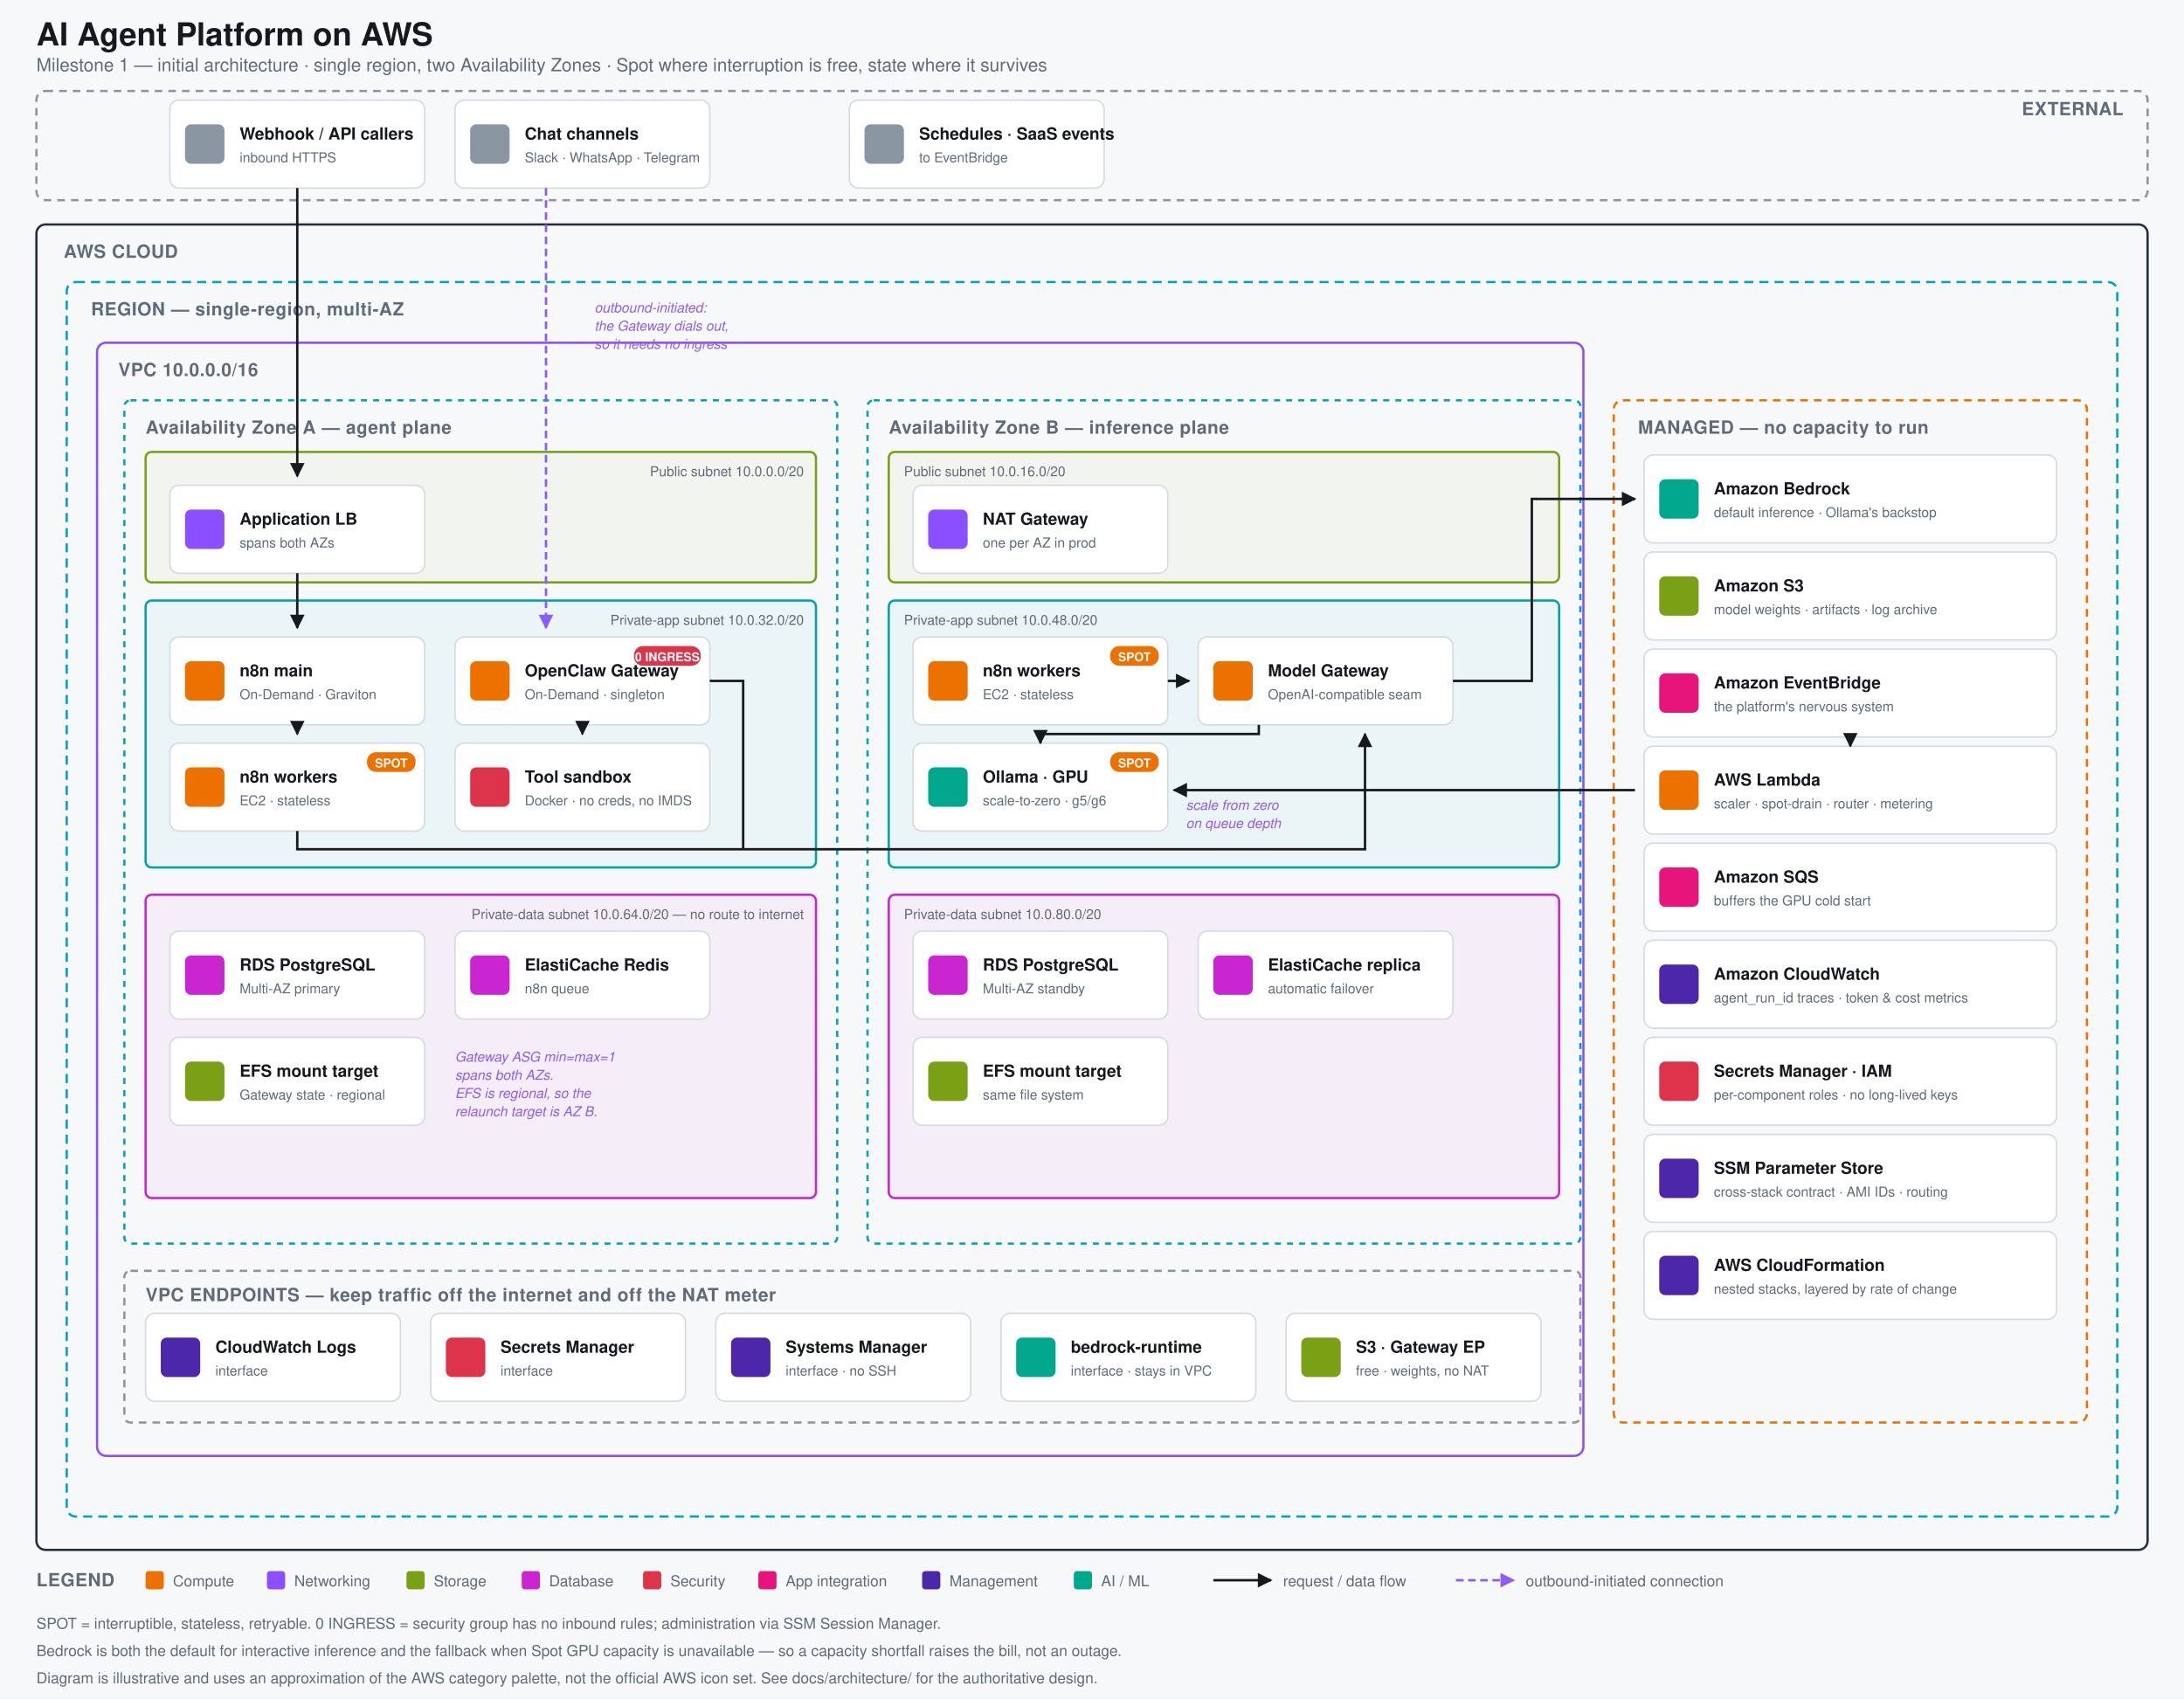
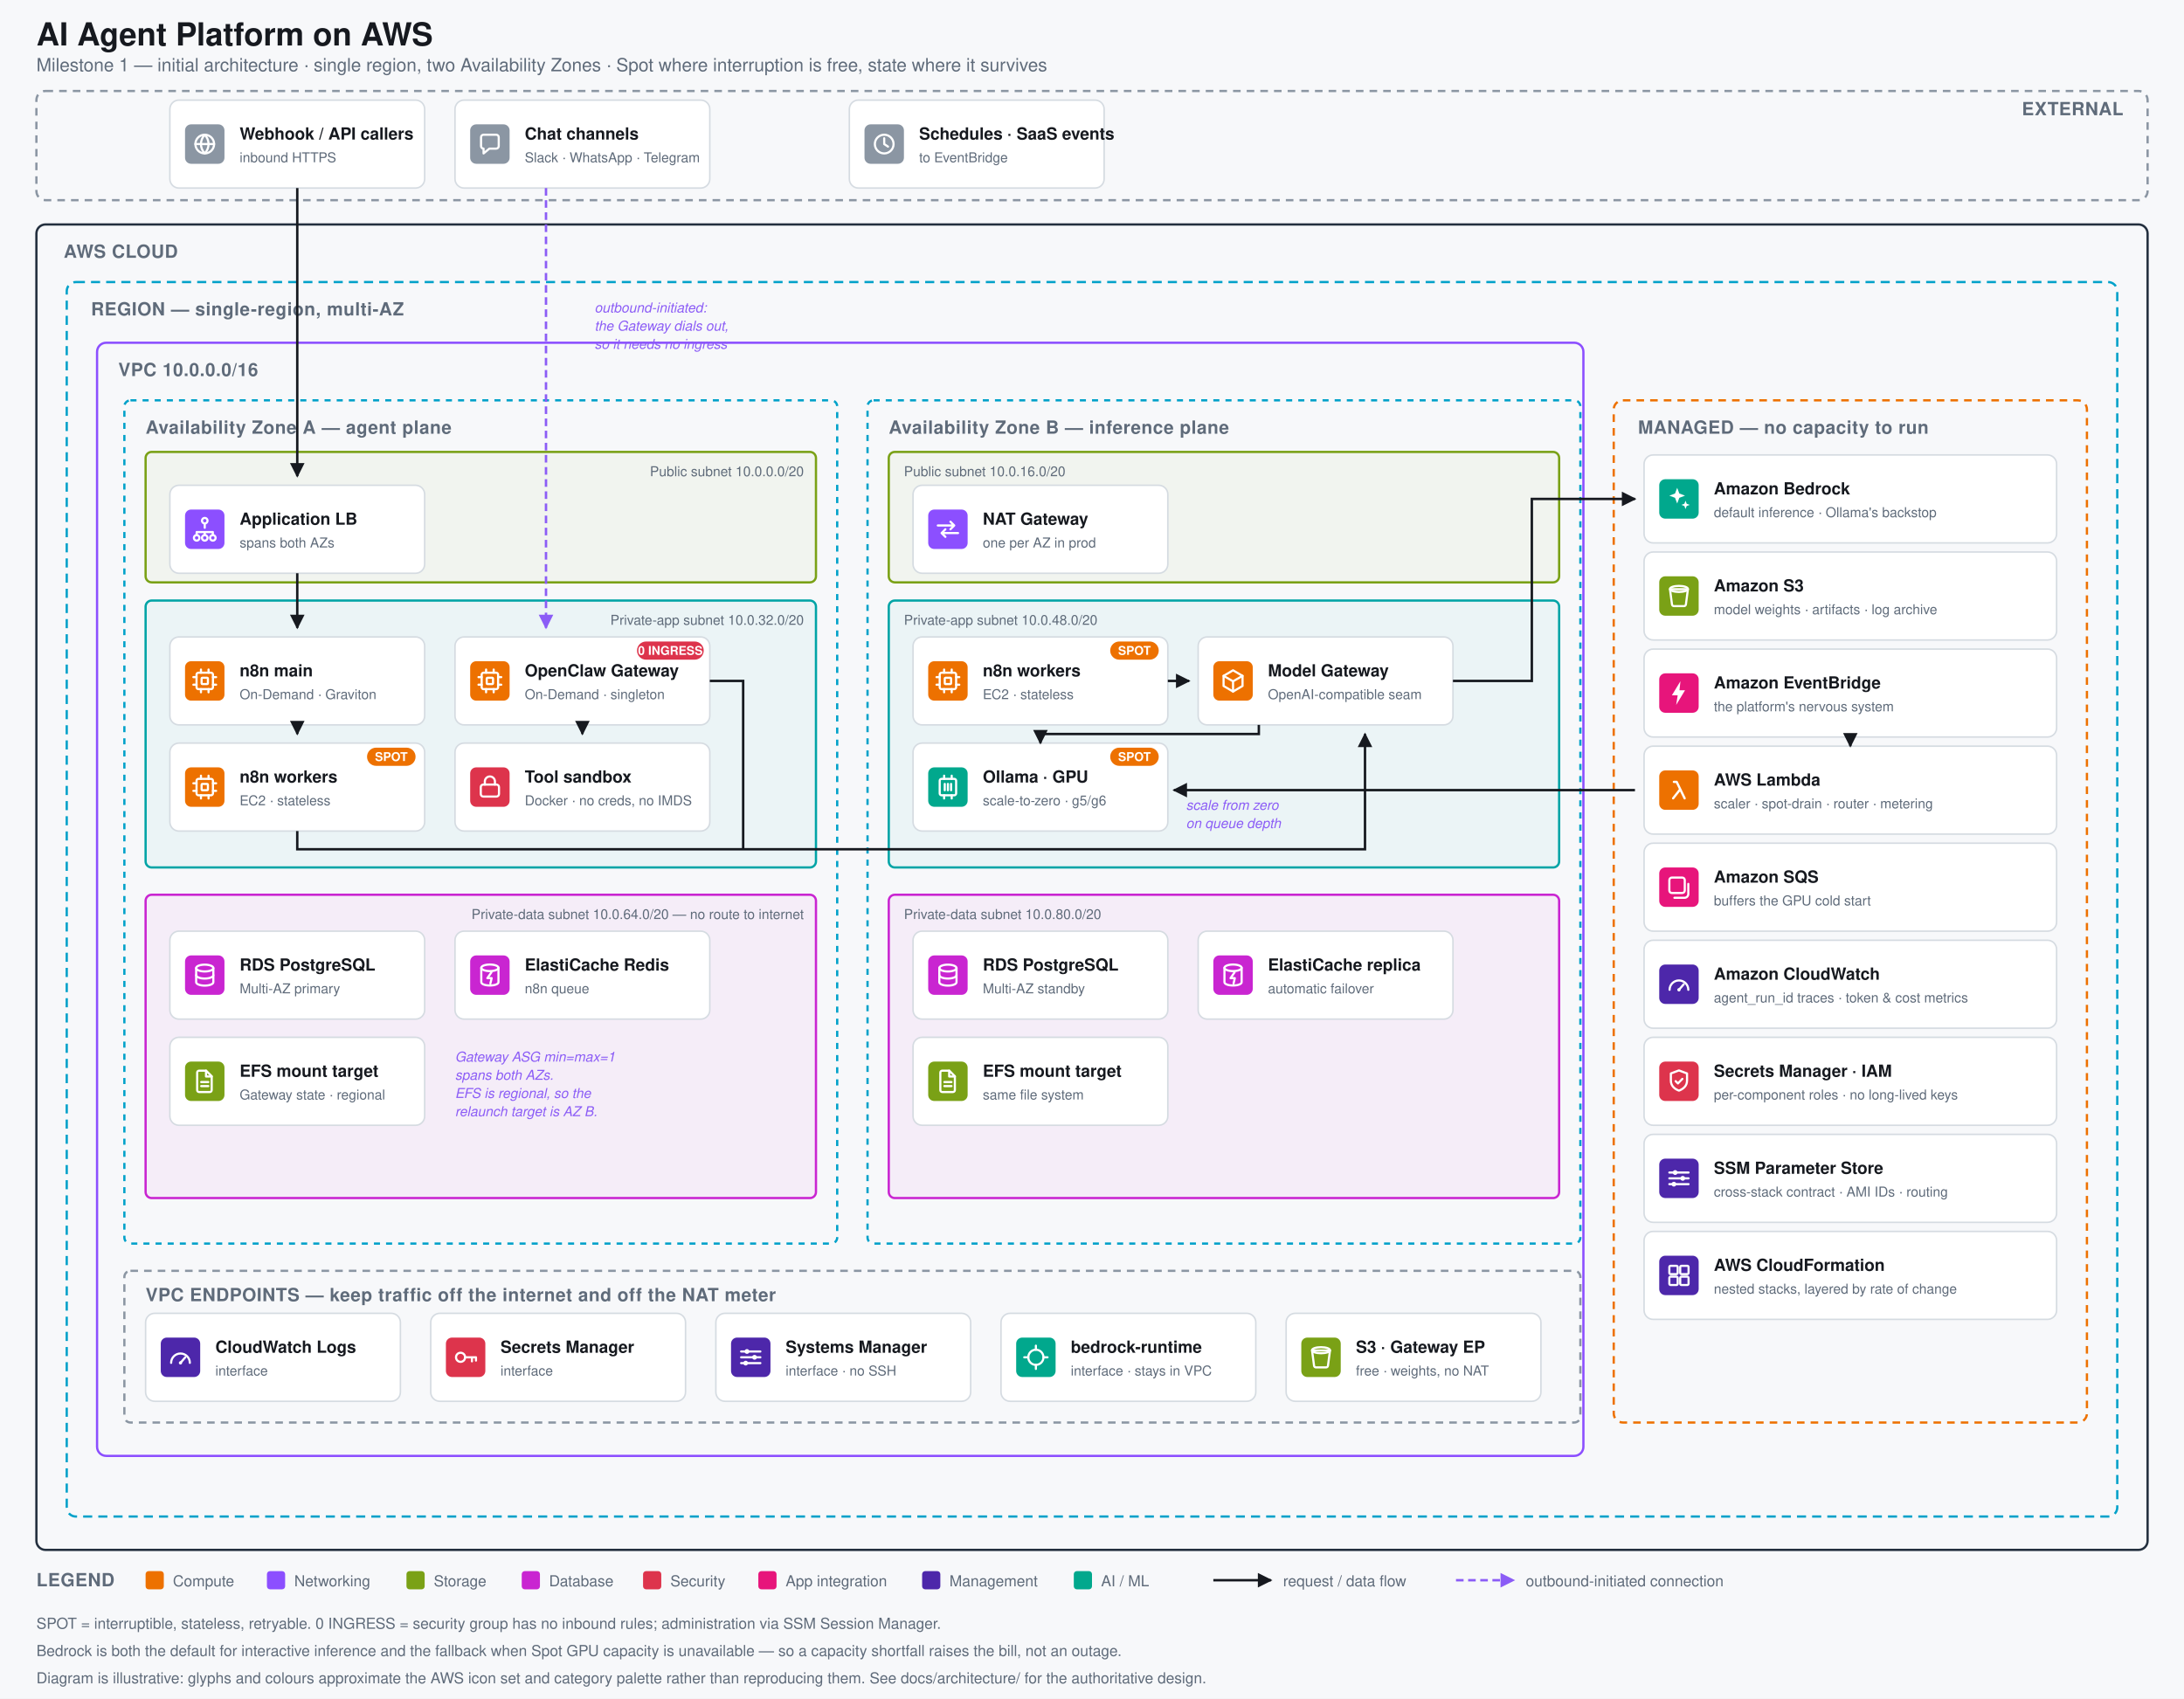
<svg xmlns="http://www.w3.org/2000/svg" viewBox="0 0 1440 1120" width="1440" height="1120" font-family="-apple-system, BlinkMacSystemFont, 'Segoe UI', Helvetica, Arial, sans-serif">
  <style>
    .canvas   { fill: #F7F8FA; }
    .t-title  { fill: #16191F; font-size: 21px; font-weight: 700; }
    .t-sub    { fill: #5F6B7A; font-size: 12px; }
    .t-zone   { fill: #5F6B7A; font-size: 12px; font-weight: 600; letter-spacing: .3px; }
    .t-name   { fill: #16191F; font-size: 11px; font-weight: 600; }
    .t-desc   { fill: #5F6B7A; font-size: 9px; }
    .t-note   { fill: #8B5CF6; font-size: 9px; font-style: italic; }
    .t-legend { fill: #5F6B7A; font-size: 10px; }
    .card     { fill: #FFFFFF; stroke: #D5DBE1; stroke-width: 1; }
    .box      { fill: none; stroke-width: 1.5; }
    .box-cloud{ stroke: #232F3E; }
    .box-reg  { stroke: #00A1C9; stroke-dasharray: 6 4; }
    .box-vpc  { stroke: #8C4FFF; }
    .box-az   { stroke: #00A1C9; stroke-dasharray: 4 4; }
    .box-pub  { stroke: #7AA116; fill: #7AA116; fill-opacity: .05; }
    .box-app  { stroke: #00A4A6; fill: #00A4A6; fill-opacity: .05; }
    .box-data { stroke: #C925D1; fill: #C925D1; fill-opacity: .05; }
    .box-ext  { stroke: #8B96A3; stroke-dasharray: 5 4; }
    .box-mgd  { stroke: #ED7100; stroke-dasharray: 5 4; }
    .flow     { stroke: #16191F; stroke-width: 1.6; fill: none; }
    .flow-d   { stroke: #8B5CF6; stroke-width: 1.6; fill: none; stroke-dasharray: 5 3; }
    .badge    { fill: #DD344C; }
    .badge-t  { fill: #FFFFFF; font-size: 8px; font-weight: 700; }
    .spot     { fill: #ED7100; }

    @media (prefers-color-scheme: dark) {
      .canvas  { fill: #0D1117; }
      .t-title { fill: #E6EDF3; }
      .t-name  { fill: #E6EDF3; }
      .t-sub, .t-zone, .t-desc, .t-legend { fill: #8B949E; }
      .card    { fill: #161B22; stroke: #30363D; }
      .box-cloud { stroke: #8B949E; }
      .flow    { stroke: #E6EDF3; }
    }
  </style>
  <defs>
    <marker id="ah" viewBox="0 0 10 10" refX="9" refY="5" markerWidth="6" markerHeight="6" orient="auto-start-reverse">
      <path d="M 0 0 L 10 5 L 0 10 z" fill="context-stroke" />
    </marker>
+     <symbol id="i-ec2" viewBox="0 0 24 24">
+       <g fill="none" stroke="#FFFFFF" stroke-width="1.7" stroke-linecap="round" stroke-linejoin="round">
+         <rect x="5.5" y="5.5" width="13" height="13" rx="1.5" />
+         <rect x="9.5" y="9.5" width="5" height="5" rx="0.5" />
+         <path d="M9 5.5V3M15 5.5V3M9 18.5V21M15 18.5V21M5.5 9H3M5.5 15H3M18.5 9H21M18.5 15H21" />
+       </g>
+     </symbol>
+     <symbol id="i-gpu" viewBox="0 0 24 24">
+       <g fill="none" stroke="#FFFFFF" stroke-width="1.7" stroke-linecap="round" stroke-linejoin="round">
+         <rect x="5.5" y="5.5" width="13" height="13" rx="1.5" />
+         <path d="M9.5 9.5v5M12 9.5v5M14.5 9.5v5" />
+         <path d="M9 5.5V3M15 5.5V3M9 18.5V21M15 18.5V21" />
+       </g>
+     </symbol>
+     <symbol id="i-lambda" viewBox="0 0 24 24">
+       <g fill="none" stroke="#FFFFFF" stroke-width="1.8" stroke-linecap="round" stroke-linejoin="round">
+         <path d="M8 5.5h2.2l6.3 13" />
+         <path d="M12.8 11.6 7.4 18.5" />
+       </g>
+     </symbol>
+     <symbol id="i-cube" viewBox="0 0 24 24">
+       <g fill="none" stroke="#FFFFFF" stroke-width="1.7" stroke-linecap="round" stroke-linejoin="round">
+         <path d="M12 3.6 19.5 8v8L12 20.4 4.5 16V8z" />
+         <path d="M4.5 8 12 12.3 19.5 8M12 12.3v8.1" />
+       </g>
+     </symbol>
+     <symbol id="i-lock" viewBox="0 0 24 24">
+       <g fill="none" stroke="#FFFFFF" stroke-width="1.7" stroke-linecap="round" stroke-linejoin="round">
+         <rect x="4.8" y="10" width="14.4" height="9.5" rx="2" />
+         <path d="M8 10V7.6a4 4 0 0 1 8 0V10" />
+       </g>
+     </symbol>
+     <symbol id="i-alb" viewBox="0 0 24 24">
+       <g fill="none" stroke="#FFFFFF" stroke-width="1.7" stroke-linecap="round" stroke-linejoin="round">
+         <circle cx="12" cy="5.2" r="2.2" />
+         <circle cx="5.6" cy="18.8" r="2.2" />
+         <circle cx="12" cy="18.8" r="2.2" />
+         <circle cx="18.4" cy="18.8" r="2.2" />
+         <path d="M12 7.4v3.4M5.6 16.6v-2.4h12.8v2.4M12 14.2v2.4" />
+       </g>
+     </symbol>
+     <symbol id="i-nat" viewBox="0 0 24 24">
+       <g fill="none" stroke="#FFFFFF" stroke-width="1.7" stroke-linecap="round" stroke-linejoin="round">
+         <path d="M4 9h13M14 6l3 3-3 3" />
+         <path d="M20 15H7M10 18l-3-3 3-3" />
+       </g>
+     </symbol>
+     <symbol id="i-endpoint" viewBox="0 0 24 24">
+       <g fill="none" stroke="#FFFFFF" stroke-width="1.7" stroke-linecap="round" stroke-linejoin="round">
+         <circle cx="12" cy="12" r="6" />
+         <path d="M12 6V2.8M12 21.2V18M6 12H2.8M21.2 12H18" />
+       </g>
+     </symbol>
+     <symbol id="i-rds" viewBox="0 0 24 24">
+       <g fill="none" stroke="#FFFFFF" stroke-width="1.7" stroke-linecap="round" stroke-linejoin="round">
+         <ellipse cx="12" cy="6.4" rx="6.8" ry="2.7" />
+         <path d="M5.2 6.4v11.2c0 1.5 3 2.7 6.8 2.7s6.8-1.2 6.8-2.7V6.4" />
+         <path d="M5.2 12c0 1.5 3 2.7 6.8 2.7s6.8-1.2 6.8-2.7" />
+       </g>
+     </symbol>
+     <symbol id="i-cache" viewBox="0 0 24 24">
+       <g fill="none" stroke="#FFFFFF" stroke-width="1.7" stroke-linecap="round" stroke-linejoin="round">
+         <ellipse cx="12" cy="6.2" rx="6.8" ry="2.6" />
+         <path d="M5.2 6.2v11.4c0 1.5 3 2.6 6.8 2.6s6.8-1.1 6.8-2.6V6.2" />
+         <path d="M13.2 9.8 10 14.4h3.4L12.4 18.6" />
+       </g>
+     </symbol>
+     <symbol id="i-efs" viewBox="0 0 24 24">
+       <g fill="none" stroke="#FFFFFF" stroke-width="1.7" stroke-linecap="round" stroke-linejoin="round">
+         <path d="M7.5 3.6h5.6l4.4 4.4v11a1.5 1.5 0 0 1-1.5 1.5H7.5A1.5 1.5 0 0 1 6 19V5.1a1.5 1.5 0 0 1 1.5-1.5z" />
+         <path d="M13 3.6V8.2h4.5" />
+         <path d="M9.2 12.6h5.6M9.2 15.8h5.6" />
+       </g>
+     </symbol>
+     <symbol id="i-s3" viewBox="0 0 24 24">
+       <g fill="none" stroke="#FFFFFF" stroke-width="1.7" stroke-linecap="round" stroke-linejoin="round">
+         <path d="M4.9 6.6h14.2l-1.6 12.1a1.5 1.5 0 0 1-1.5 1.3H8a1.5 1.5 0 0 1-1.5-1.3z" />
+         <ellipse cx="12" cy="6.4" rx="7.1" ry="2.4" />
+       </g>
+     </symbol>
+     <symbol id="i-bolt" viewBox="0 0 24 24">
+       <path d="M13.2 2.6 6.4 13.8h4.6L9.8 21.4l7-11.6h-4.4z" fill="#FFFFFF" stroke="none" />
+     </symbol>
+     <symbol id="i-sqs" viewBox="0 0 24 24">
+       <g fill="none" stroke="#FFFFFF" stroke-width="1.7" stroke-linecap="round" stroke-linejoin="round">
+         <rect x="4.4" y="4.4" width="12.2" height="12.2" rx="2" />
+         <path d="M8.4 20.4h8a3 3 0 0 0 3-3v-8" />
+       </g>
+     </symbol>
+     <symbol id="i-cloudwatch" viewBox="0 0 24 24">
+       <g fill="none" stroke="#FFFFFF" stroke-width="1.7" stroke-linecap="round" stroke-linejoin="round">
+         <path d="M4.6 16.4a7.4 7.4 0 1 1 14.8 0" />
+         <path d="M12 16.4 15.8 12" />
+         <circle cx="12" cy="16.4" r="1.3" fill="#FFFFFF" stroke="none" />
+       </g>
+     </symbol>
+     <symbol id="i-key" viewBox="0 0 24 24">
+       <g fill="none" stroke="#FFFFFF" stroke-width="1.7" stroke-linecap="round" stroke-linejoin="round">
+         <circle cx="8" cy="12" r="3.6" />
+         <path d="M11.6 12h8.6M17 12v3.2M20.2 12v2.6" />
+       </g>
+     </symbol>
+     <symbol id="i-shield" viewBox="0 0 24 24">
+       <g fill="none" stroke="#FFFFFF" stroke-width="1.7" stroke-linecap="round" stroke-linejoin="round">
+         <path d="M12 3.4 18.4 5.8v5.6c0 4.2-2.8 6.6-6.4 8-3.6-1.4-6.4-3.8-6.4-8V5.8z" />
+         <path d="m9.4 11.9 1.8 1.8 3.5-3.6" />
+       </g>
+     </symbol>
+     <symbol id="i-ssm" viewBox="0 0 24 24">
+       <g fill="none" stroke="#FFFFFF" stroke-width="1.7" stroke-linecap="round" stroke-linejoin="round">
+         <path d="M4.4 7.4h15.2M4.4 12h15.2M4.4 16.6h15.2" />
+         <circle cx="9" cy="7.4" r="1.9" fill="#FFFFFF" stroke="none" />
+         <circle cx="15" cy="12" r="1.9" fill="#FFFFFF" stroke="none" />
+         <circle cx="8" cy="16.6" r="1.9" fill="#FFFFFF" stroke="none" />
+       </g>
+     </symbol>
+     <symbol id="i-cfn" viewBox="0 0 24 24">
+       <g fill="none" stroke="#FFFFFF" stroke-width="1.7" stroke-linecap="round" stroke-linejoin="round">
+         <rect x="4.4" y="4.4" width="6.6" height="6.6" rx="1" />
+         <rect x="13" y="4.4" width="6.6" height="6.6" rx="1" />
+         <rect x="4.4" y="13" width="6.6" height="6.6" rx="1" />
+         <rect x="13" y="13" width="6.6" height="6.6" rx="1" />
+       </g>
+     </symbol>
+     <symbol id="i-bedrock" viewBox="0 0 24 24">
+       <path d="M10.6 3.2 12.3 7.7 16.8 9.4 12.3 11.1 10.6 15.6 8.9 11.1 4.4 9.4 8.9 7.7z" fill="#FFFFFF" stroke="none" />
+       <path d="M17.2 13.4 18.1 15.8 20.5 16.7 18.1 17.6 17.2 20 16.3 17.6 13.9 16.7 16.3 15.8z" fill="#FFFFFF" stroke="none" />
+     </symbol>
+     <symbol id="i-chat" viewBox="0 0 24 24">
+       <g fill="none" stroke="#FFFFFF" stroke-width="1.7" stroke-linecap="round" stroke-linejoin="round">
+         <path d="M5 6.6a2 2 0 0 1 2-2h10a2 2 0 0 1 2 2v7a2 2 0 0 1-2 2h-5.4L7 19.4V15.6a2 2 0 0 1-2-2z" />
+       </g>
+     </symbol>
+     <symbol id="i-globe" viewBox="0 0 24 24">
+       <g fill="none" stroke="#FFFFFF" stroke-width="1.7" stroke-linecap="round" stroke-linejoin="round">
+         <circle cx="12" cy="12" r="7.4" />
+         <path d="M4.6 12h14.8" />
+         <path d="M12 4.6c2 2.2 3 4.7 3 7.4s-1 5.2-3 7.4c-2-2.2-3-4.7-3-7.4s1-5.2 3-7.4z" />
+       </g>
+     </symbol>
+     <symbol id="i-clock" viewBox="0 0 24 24">
+       <g fill="none" stroke="#FFFFFF" stroke-width="1.7" stroke-linecap="round" stroke-linejoin="round">
+         <circle cx="12" cy="12" r="7.4" />
+         <path d="M12 7.4V12l3 2" />
+       </g>
+     </symbol>
  </defs>
  <rect class="canvas" width="1440" height="1120" />
  <text class="t-title" x="24" y="30">AI Agent Platform on AWS</text>
  <text class="t-sub" x="24" y="47">Milestone 1 — initial architecture · single region, two Availability Zones · Spot where interruption is free, state where it survives</text>
  <rect class="box box-ext" x="24" y="60" width="1392" height="72" rx="6" />
  <text class="t-zone" x="1400" y="76" text-anchor="end">EXTERNAL</text>
  <g transform="translate(112,66)">
    <rect class="card" width="168" height="58" rx="6" />
    <rect x="10" y="16" width="26" height="26" rx="4" fill="#8B96A3" />
+     <use href="#i-globe" x="13" y="19" width="20" height="20" />
    <text class="t-name" x="46" y="26">Webhook / API callers</text>
    <text class="t-desc" x="46" y="41">inbound HTTPS</text>
  </g>
  <g transform="translate(300,66)">
    <rect class="card" width="168" height="58" rx="6" />
    <rect x="10" y="16" width="26" height="26" rx="4" fill="#8B96A3" />
+     <use href="#i-chat" x="13" y="19" width="20" height="20" />
    <text class="t-name" x="46" y="26">Chat channels</text>
    <text class="t-desc" x="46" y="41">Slack · WhatsApp · Telegram</text>
  </g>
  <g transform="translate(560,66)">
    <rect class="card" width="168" height="58" rx="6" />
    <rect x="10" y="16" width="26" height="26" rx="4" fill="#8B96A3" />
+     <use href="#i-clock" x="13" y="19" width="20" height="20" />
    <text class="t-name" x="46" y="26">Schedules · SaaS events</text>
    <text class="t-desc" x="46" y="41">to EventBridge</text>
  </g>
  <rect class="box box-cloud" x="24" y="148" width="1392" height="874" rx="6" />
  <text class="t-zone" x="42" y="170">AWS CLOUD</text>
  <rect class="box box-reg" x="44" y="186" width="1352" height="814" rx="6" />
  <text class="t-zone" x="60" y="208">REGION — single-region, multi-AZ</text>
  <rect class="box box-vpc" x="64" y="226" width="980" height="734" rx="6" />
  <text class="t-zone" x="78" y="248">VPC  10.0.0.0/16</text>
  <rect class="box box-az" x="82" y="264" width="470" height="556" rx="4" />
  <text class="t-zone" x="96" y="286">Availability Zone A  —  agent plane</text>
  <rect class="box box-pub" x="96" y="298" width="442" height="86" rx="4" />
  <text class="t-desc" x="530" y="314" text-anchor="end">Public subnet  10.0.0.0/20</text>
  <g transform="translate(112,320)">
    <rect class="card" width="168" height="58" rx="6" />
    <rect x="10" y="16" width="26" height="26" rx="4" fill="#8C4FFF" />
+     <use href="#i-alb" x="13" y="19" width="20" height="20" />
    <text class="t-name" x="46" y="26">Application LB</text>
    <text class="t-desc" x="46" y="41">spans both AZs</text>
  </g>
  <rect class="box box-app" x="96" y="396" width="442" height="176" rx="4" />
  <text class="t-desc" x="530" y="412" text-anchor="end">Private-app subnet  10.0.32.0/20</text>
  <g transform="translate(112,420)">
    <rect class="card" width="168" height="58" rx="6" />
    <rect x="10" y="16" width="26" height="26" rx="4" fill="#ED7100" />
+     <use href="#i-ec2" x="13" y="19" width="20" height="20" />
    <text class="t-name" x="46" y="26">n8n main</text>
    <text class="t-desc" x="46" y="41">On-Demand · Graviton</text>
  </g>
  <g transform="translate(300,420)">
    <rect class="card" width="168" height="58" rx="6" />
    <rect x="10" y="16" width="26" height="26" rx="4" fill="#ED7100" />
+     <use href="#i-ec2" x="13" y="19" width="20" height="20" />
    <text class="t-name" x="46" y="26">OpenClaw Gateway</text>
    <text class="t-desc" x="46" y="41">On-Demand · singleton</text>
-     <rect class="badge" x="118" y="6" width="44" height="13" rx="6" />
-     <text class="badge-t" x="140" y="16" text-anchor="middle">0 INGRESS</text>
+     <rect class="badge" x="120" y="3" width="44" height="12" rx="6" />
+     <text class="badge-t" x="142" y="11.8" text-anchor="middle">0 INGRESS</text>
  </g>
  <g transform="translate(112,490)">
    <rect class="card" width="168" height="58" rx="6" />
    <rect x="10" y="16" width="26" height="26" rx="4" fill="#ED7100" />
+     <use href="#i-ec2" x="13" y="19" width="20" height="20" />
    <text class="t-name" x="46" y="26">n8n workers</text>
    <text class="t-desc" x="46" y="41">EC2 · stateless</text>
-     <rect class="spot" x="130" y="6" width="32" height="13" rx="6" />
-     <text class="badge-t" x="146" y="16" text-anchor="middle">SPOT</text>
+     <rect class="spot" x="130" y="3" width="32" height="12" rx="6" />
+     <text class="badge-t" x="146" y="11.8" text-anchor="middle">SPOT</text>
  </g>
  <g transform="translate(300,490)">
    <rect class="card" width="168" height="58" rx="6" />
    <rect x="10" y="16" width="26" height="26" rx="4" fill="#DD344C" />
+     <use href="#i-lock" x="13" y="19" width="20" height="20" />
    <text class="t-name" x="46" y="26">Tool sandbox</text>
    <text class="t-desc" x="46" y="41">Docker · no creds, no IMDS</text>
  </g>
  <rect class="box box-data" x="96" y="590" width="442" height="200" rx="4" />
  <text class="t-desc" x="530" y="606" text-anchor="end">Private-data subnet  10.0.64.0/20  —  no route to internet</text>
  <g transform="translate(112,614)">
    <rect class="card" width="168" height="58" rx="6" />
    <rect x="10" y="16" width="26" height="26" rx="4" fill="#C925D1" />
+     <use href="#i-rds" x="13" y="19" width="20" height="20" />
    <text class="t-name" x="46" y="26">RDS PostgreSQL</text>
    <text class="t-desc" x="46" y="41">Multi-AZ primary</text>
  </g>
  <g transform="translate(300,614)">
    <rect class="card" width="168" height="58" rx="6" />
    <rect x="10" y="16" width="26" height="26" rx="4" fill="#C925D1" />
+     <use href="#i-cache" x="13" y="19" width="20" height="20" />
    <text class="t-name" x="46" y="26">ElastiCache Redis</text>
    <text class="t-desc" x="46" y="41">n8n queue</text>
  </g>
  <g transform="translate(112,684)">
    <rect class="card" width="168" height="58" rx="6" />
    <rect x="10" y="16" width="26" height="26" rx="4" fill="#7AA116" />
+     <use href="#i-efs" x="13" y="19" width="20" height="20" />
    <text class="t-name" x="46" y="26">EFS mount target</text>
    <text class="t-desc" x="46" y="41">Gateway state · regional</text>
  </g>
  <text class="t-note" x="300" y="700">Gateway ASG min=max=1</text>
  <text class="t-note" x="300" y="712">spans both AZs.</text>
  <text class="t-note" x="300" y="724">EFS is regional, so the</text>
  <text class="t-note" x="300" y="736">relaunch target is AZ B.</text>
  <rect class="box box-az" x="572" y="264" width="470" height="556" rx="4" />
  <text class="t-zone" x="586" y="286">Availability Zone B  —  inference plane</text>
  <rect class="box box-pub" x="586" y="298" width="442" height="86" rx="4" />
  <text class="t-desc" x="596" y="314">Public subnet  10.0.16.0/20</text>
  <g transform="translate(602,320)">
    <rect class="card" width="168" height="58" rx="6" />
    <rect x="10" y="16" width="26" height="26" rx="4" fill="#8C4FFF" />
+     <use href="#i-nat" x="13" y="19" width="20" height="20" />
    <text class="t-name" x="46" y="26">NAT Gateway</text>
    <text class="t-desc" x="46" y="41">one per AZ in prod</text>
  </g>
  <rect class="box box-app" x="586" y="396" width="442" height="176" rx="4" />
  <text class="t-desc" x="596" y="412">Private-app subnet  10.0.48.0/20</text>
  <g transform="translate(602,420)">
    <rect class="card" width="168" height="58" rx="6" />
    <rect x="10" y="16" width="26" height="26" rx="4" fill="#ED7100" />
+     <use href="#i-ec2" x="13" y="19" width="20" height="20" />
    <text class="t-name" x="46" y="26">n8n workers</text>
    <text class="t-desc" x="46" y="41">EC2 · stateless</text>
-     <rect class="spot" x="130" y="6" width="32" height="13" rx="6" />
-     <text class="badge-t" x="146" y="16" text-anchor="middle">SPOT</text>
+     <rect class="spot" x="130" y="3" width="32" height="12" rx="6" />
+     <text class="badge-t" x="146" y="11.8" text-anchor="middle">SPOT</text>
  </g>
  <g transform="translate(790,420)">
    <rect class="card" width="168" height="58" rx="6" />
    <rect x="10" y="16" width="26" height="26" rx="4" fill="#ED7100" />
+     <use href="#i-cube" x="13" y="19" width="20" height="20" />
    <text class="t-name" x="46" y="26">Model Gateway</text>
    <text class="t-desc" x="46" y="41">OpenAI-compatible seam</text>
  </g>
  <g transform="translate(602,490)">
    <rect class="card" width="168" height="58" rx="6" />
    <rect x="10" y="16" width="26" height="26" rx="4" fill="#01A88D" />
+     <use href="#i-gpu" x="13" y="19" width="20" height="20" />
    <text class="t-name" x="46" y="26">Ollama · GPU</text>
    <text class="t-desc" x="46" y="41">scale-to-zero · g5/g6</text>
-     <rect class="spot" x="130" y="6" width="32" height="13" rx="6" />
-     <text class="badge-t" x="146" y="16" text-anchor="middle">SPOT</text>
+     <rect class="spot" x="130" y="3" width="32" height="12" rx="6" />
+     <text class="badge-t" x="146" y="11.8" text-anchor="middle">SPOT</text>
  </g>
  <rect class="box box-data" x="586" y="590" width="442" height="200" rx="4" />
  <text class="t-desc" x="596" y="606">Private-data subnet  10.0.80.0/20</text>
  <g transform="translate(602,614)">
    <rect class="card" width="168" height="58" rx="6" />
    <rect x="10" y="16" width="26" height="26" rx="4" fill="#C925D1" />
+     <use href="#i-rds" x="13" y="19" width="20" height="20" />
    <text class="t-name" x="46" y="26">RDS PostgreSQL</text>
    <text class="t-desc" x="46" y="41">Multi-AZ standby</text>
  </g>
  <g transform="translate(790,614)">
    <rect class="card" width="168" height="58" rx="6" />
    <rect x="10" y="16" width="26" height="26" rx="4" fill="#C925D1" />
+     <use href="#i-cache" x="13" y="19" width="20" height="20" />
    <text class="t-name" x="46" y="26">ElastiCache replica</text>
    <text class="t-desc" x="46" y="41">automatic failover</text>
  </g>
  <g transform="translate(602,684)">
    <rect class="card" width="168" height="58" rx="6" />
    <rect x="10" y="16" width="26" height="26" rx="4" fill="#7AA116" />
+     <use href="#i-efs" x="13" y="19" width="20" height="20" />
    <text class="t-name" x="46" y="26">EFS mount target</text>
    <text class="t-desc" x="46" y="41">same file system</text>
  </g>
  <rect class="box box-ext" x="82" y="838" width="960" height="100" rx="4" />
  <text class="t-zone" x="96" y="858">VPC ENDPOINTS — keep traffic off the internet and off the NAT meter</text>
  <g transform="translate(96,866)">
    <rect class="card" width="168" height="58" rx="6" />
    <rect x="10" y="16" width="26" height="26" rx="4" fill="#4D27AA" />
+     <use href="#i-cloudwatch" x="13" y="19" width="20" height="20" />
    <text class="t-name" x="46" y="26">CloudWatch Logs</text>
    <text class="t-desc" x="46" y="41">interface</text>
  </g>
  <g transform="translate(284,866)">
    <rect class="card" width="168" height="58" rx="6" />
    <rect x="10" y="16" width="26" height="26" rx="4" fill="#DD344C" />
+     <use href="#i-key" x="13" y="19" width="20" height="20" />
    <text class="t-name" x="46" y="26">Secrets Manager</text>
    <text class="t-desc" x="46" y="41">interface</text>
  </g>
  <g transform="translate(472,866)">
    <rect class="card" width="168" height="58" rx="6" />
    <rect x="10" y="16" width="26" height="26" rx="4" fill="#4D27AA" />
+     <use href="#i-ssm" x="13" y="19" width="20" height="20" />
    <text class="t-name" x="46" y="26">Systems Manager</text>
    <text class="t-desc" x="46" y="41">interface · no SSH</text>
  </g>
  <g transform="translate(660,866)">
    <rect class="card" width="168" height="58" rx="6" />
    <rect x="10" y="16" width="26" height="26" rx="4" fill="#01A88D" />
+     <use href="#i-endpoint" x="13" y="19" width="20" height="20" />
    <text class="t-name" x="46" y="26">bedrock-runtime</text>
    <text class="t-desc" x="46" y="41">interface · stays in VPC</text>
  </g>
  <g transform="translate(848,866)">
    <rect class="card" width="168" height="58" rx="6" />
    <rect x="10" y="16" width="26" height="26" rx="4" fill="#7AA116" />
+     <use href="#i-s3" x="13" y="19" width="20" height="20" />
    <text class="t-name" x="46" y="26">S3 · Gateway EP</text>
    <text class="t-desc" x="46" y="41">free · weights, no NAT</text>
  </g>
  <rect class="box box-mgd" x="1064" y="264" width="312" height="674" rx="6" />
  <text class="t-zone" x="1080" y="286">MANAGED — no capacity to run</text>
  <g transform="translate(1084,300)">
    <rect class="card" width="272" height="58" rx="6" />
    <rect x="10" y="16" width="26" height="26" rx="4" fill="#01A88D" />
+     <use href="#i-bedrock" x="13" y="19" width="20" height="20" />
    <text class="t-name" x="46" y="26">Amazon Bedrock</text>
    <text class="t-desc" x="46" y="41">default inference · Ollama's backstop</text>
  </g>
  <g transform="translate(1084,364)">
    <rect class="card" width="272" height="58" rx="6" />
    <rect x="10" y="16" width="26" height="26" rx="4" fill="#7AA116" />
+     <use href="#i-s3" x="13" y="19" width="20" height="20" />
    <text class="t-name" x="46" y="26">Amazon S3</text>
    <text class="t-desc" x="46" y="41">model weights · artifacts · log archive</text>
  </g>
  <g transform="translate(1084,428)">
    <rect class="card" width="272" height="58" rx="6" />
    <rect x="10" y="16" width="26" height="26" rx="4" fill="#E7157B" />
+     <use href="#i-bolt" x="13" y="19" width="20" height="20" />
    <text class="t-name" x="46" y="26">Amazon EventBridge</text>
    <text class="t-desc" x="46" y="41">the platform's nervous system</text>
  </g>
  <g transform="translate(1084,492)">
    <rect class="card" width="272" height="58" rx="6" />
    <rect x="10" y="16" width="26" height="26" rx="4" fill="#ED7100" />
+     <use href="#i-lambda" x="13" y="19" width="20" height="20" />
    <text class="t-name" x="46" y="26">AWS Lambda</text>
    <text class="t-desc" x="46" y="41">scaler · spot-drain · router · metering</text>
  </g>
  <g transform="translate(1084,556)">
    <rect class="card" width="272" height="58" rx="6" />
    <rect x="10" y="16" width="26" height="26" rx="4" fill="#E7157B" />
+     <use href="#i-sqs" x="13" y="19" width="20" height="20" />
    <text class="t-name" x="46" y="26">Amazon SQS</text>
    <text class="t-desc" x="46" y="41">buffers the GPU cold start</text>
  </g>
  <g transform="translate(1084,620)">
    <rect class="card" width="272" height="58" rx="6" />
    <rect x="10" y="16" width="26" height="26" rx="4" fill="#4D27AA" />
+     <use href="#i-cloudwatch" x="13" y="19" width="20" height="20" />
    <text class="t-name" x="46" y="26">Amazon CloudWatch</text>
    <text class="t-desc" x="46" y="41">agent_run_id traces · token &amp; cost metrics</text>
  </g>
  <g transform="translate(1084,684)">
    <rect class="card" width="272" height="58" rx="6" />
    <rect x="10" y="16" width="26" height="26" rx="4" fill="#DD344C" />
+     <use href="#i-shield" x="13" y="19" width="20" height="20" />
    <text class="t-name" x="46" y="26">Secrets Manager · IAM</text>
    <text class="t-desc" x="46" y="41">per-component roles · no long-lived keys</text>
  </g>
  <g transform="translate(1084,748)">
    <rect class="card" width="272" height="58" rx="6" />
    <rect x="10" y="16" width="26" height="26" rx="4" fill="#4D27AA" />
+     <use href="#i-ssm" x="13" y="19" width="20" height="20" />
    <text class="t-name" x="46" y="26">SSM Parameter Store</text>
    <text class="t-desc" x="46" y="41">cross-stack contract · AMI IDs · routing</text>
  </g>
  <g transform="translate(1084,812)">
    <rect class="card" width="272" height="58" rx="6" />
    <rect x="10" y="16" width="26" height="26" rx="4" fill="#4D27AA" />
+     <use href="#i-cfn" x="13" y="19" width="20" height="20" />
    <text class="t-name" x="46" y="26">AWS CloudFormation</text>
    <text class="t-desc" x="46" y="41">nested stacks, layered by rate of change</text>
  </g>
  <path class="flow" d="M 196 124 L 196 314" marker-end="url(#ah)" />
  <path class="flow-d" d="M 360 124 L 360 414" marker-end="url(#ah)" />
  <text class="t-note" x="392" y="206">outbound-initiated:</text>
  <text class="t-note" x="392" y="218">the Gateway dials out,</text>
  <text class="t-note" x="392" y="230">so it needs no ingress</text>
  <path class="flow" d="M 196 378 L 196 414" marker-end="url(#ah)" />
  <path class="flow" d="M 196 478 L 196 484" marker-end="url(#ah)" />
  <path class="flow" d="M 384 478 L 384 484" marker-end="url(#ah)" />
  <path class="flow" d="M 196 548 L 196 560 L 900 560 L 900 484" marker-end="url(#ah)" />
  <path class="flow" d="M 468 449 L 490 449 L 490 560" />
  <path class="flow" d="M 770 449 L 784 449" marker-end="url(#ah)" />
  <path class="flow" d="M 958 449 L 1010 449 L 1010 329 L 1078 329" marker-end="url(#ah)" />
  <path class="flow" d="M 830 478 L 830 484 L 686 484 L 686 490" marker-end="url(#ah)" />
  <path class="flow" d="M 1220 486 L 1220 492" marker-end="url(#ah)" />
  <path class="flow" d="M 1078 521 L 774 521" marker-end="url(#ah)" />
  <text class="t-note" x="782" y="534">scale from zero</text>
  <text class="t-note" x="782" y="546">on queue depth</text>
  <text class="t-zone" x="24" y="1046">LEGEND</text>
  <rect x="96" y="1036" width="12" height="12" rx="2" fill="#ED7100" />
  <text class="t-legend" x="114" y="1046">Compute</text>
  <rect x="176" y="1036" width="12" height="12" rx="2" fill="#8C4FFF" />
  <text class="t-legend" x="194" y="1046">Networking</text>
  <rect x="268" y="1036" width="12" height="12" rx="2" fill="#7AA116" />
  <text class="t-legend" x="286" y="1046">Storage</text>
  <rect x="344" y="1036" width="12" height="12" rx="2" fill="#C925D1" />
  <text class="t-legend" x="362" y="1046">Database</text>
  <rect x="424" y="1036" width="12" height="12" rx="2" fill="#DD344C" />
  <text class="t-legend" x="442" y="1046">Security</text>
  <rect x="500" y="1036" width="12" height="12" rx="2" fill="#E7157B" />
  <text class="t-legend" x="518" y="1046">App integration</text>
  <rect x="608" y="1036" width="12" height="12" rx="2" fill="#4D27AA" />
  <text class="t-legend" x="626" y="1046">Management</text>
  <rect x="708" y="1036" width="12" height="12" rx="2" fill="#01A88D" />
  <text class="t-legend" x="726" y="1046">AI / ML</text>
  <path class="flow" d="M 800 1042 L 838 1042" marker-end="url(#ah)" />
  <text class="t-legend" x="846" y="1046">request / data flow</text>
  <path class="flow-d" d="M 960 1042 L 998 1042" marker-end="url(#ah)" />
  <text class="t-legend" x="1006" y="1046">outbound-initiated connection</text>
  <text class="t-legend" x="24" y="1074">SPOT = interruptible, stateless, retryable.  0 INGRESS = security group has no inbound rules; administration via SSM Session Manager.</text>
  <text class="t-legend" x="24" y="1092">Bedrock is both the default for interactive inference and the fallback when Spot GPU capacity is unavailable — so a capacity shortfall raises the bill, not an outage.</text>
-   <text class="t-legend" x="24" y="1110">Diagram is illustrative and uses an approximation of the AWS category palette, not the official AWS icon set. See docs/architecture/ for the authoritative design.</text>
+   <text class="t-legend" x="24" y="1110">Diagram is illustrative: glyphs and colours approximate the AWS icon set and category palette rather than reproducing them. See docs/architecture/ for the authoritative design.</text>
</svg>
